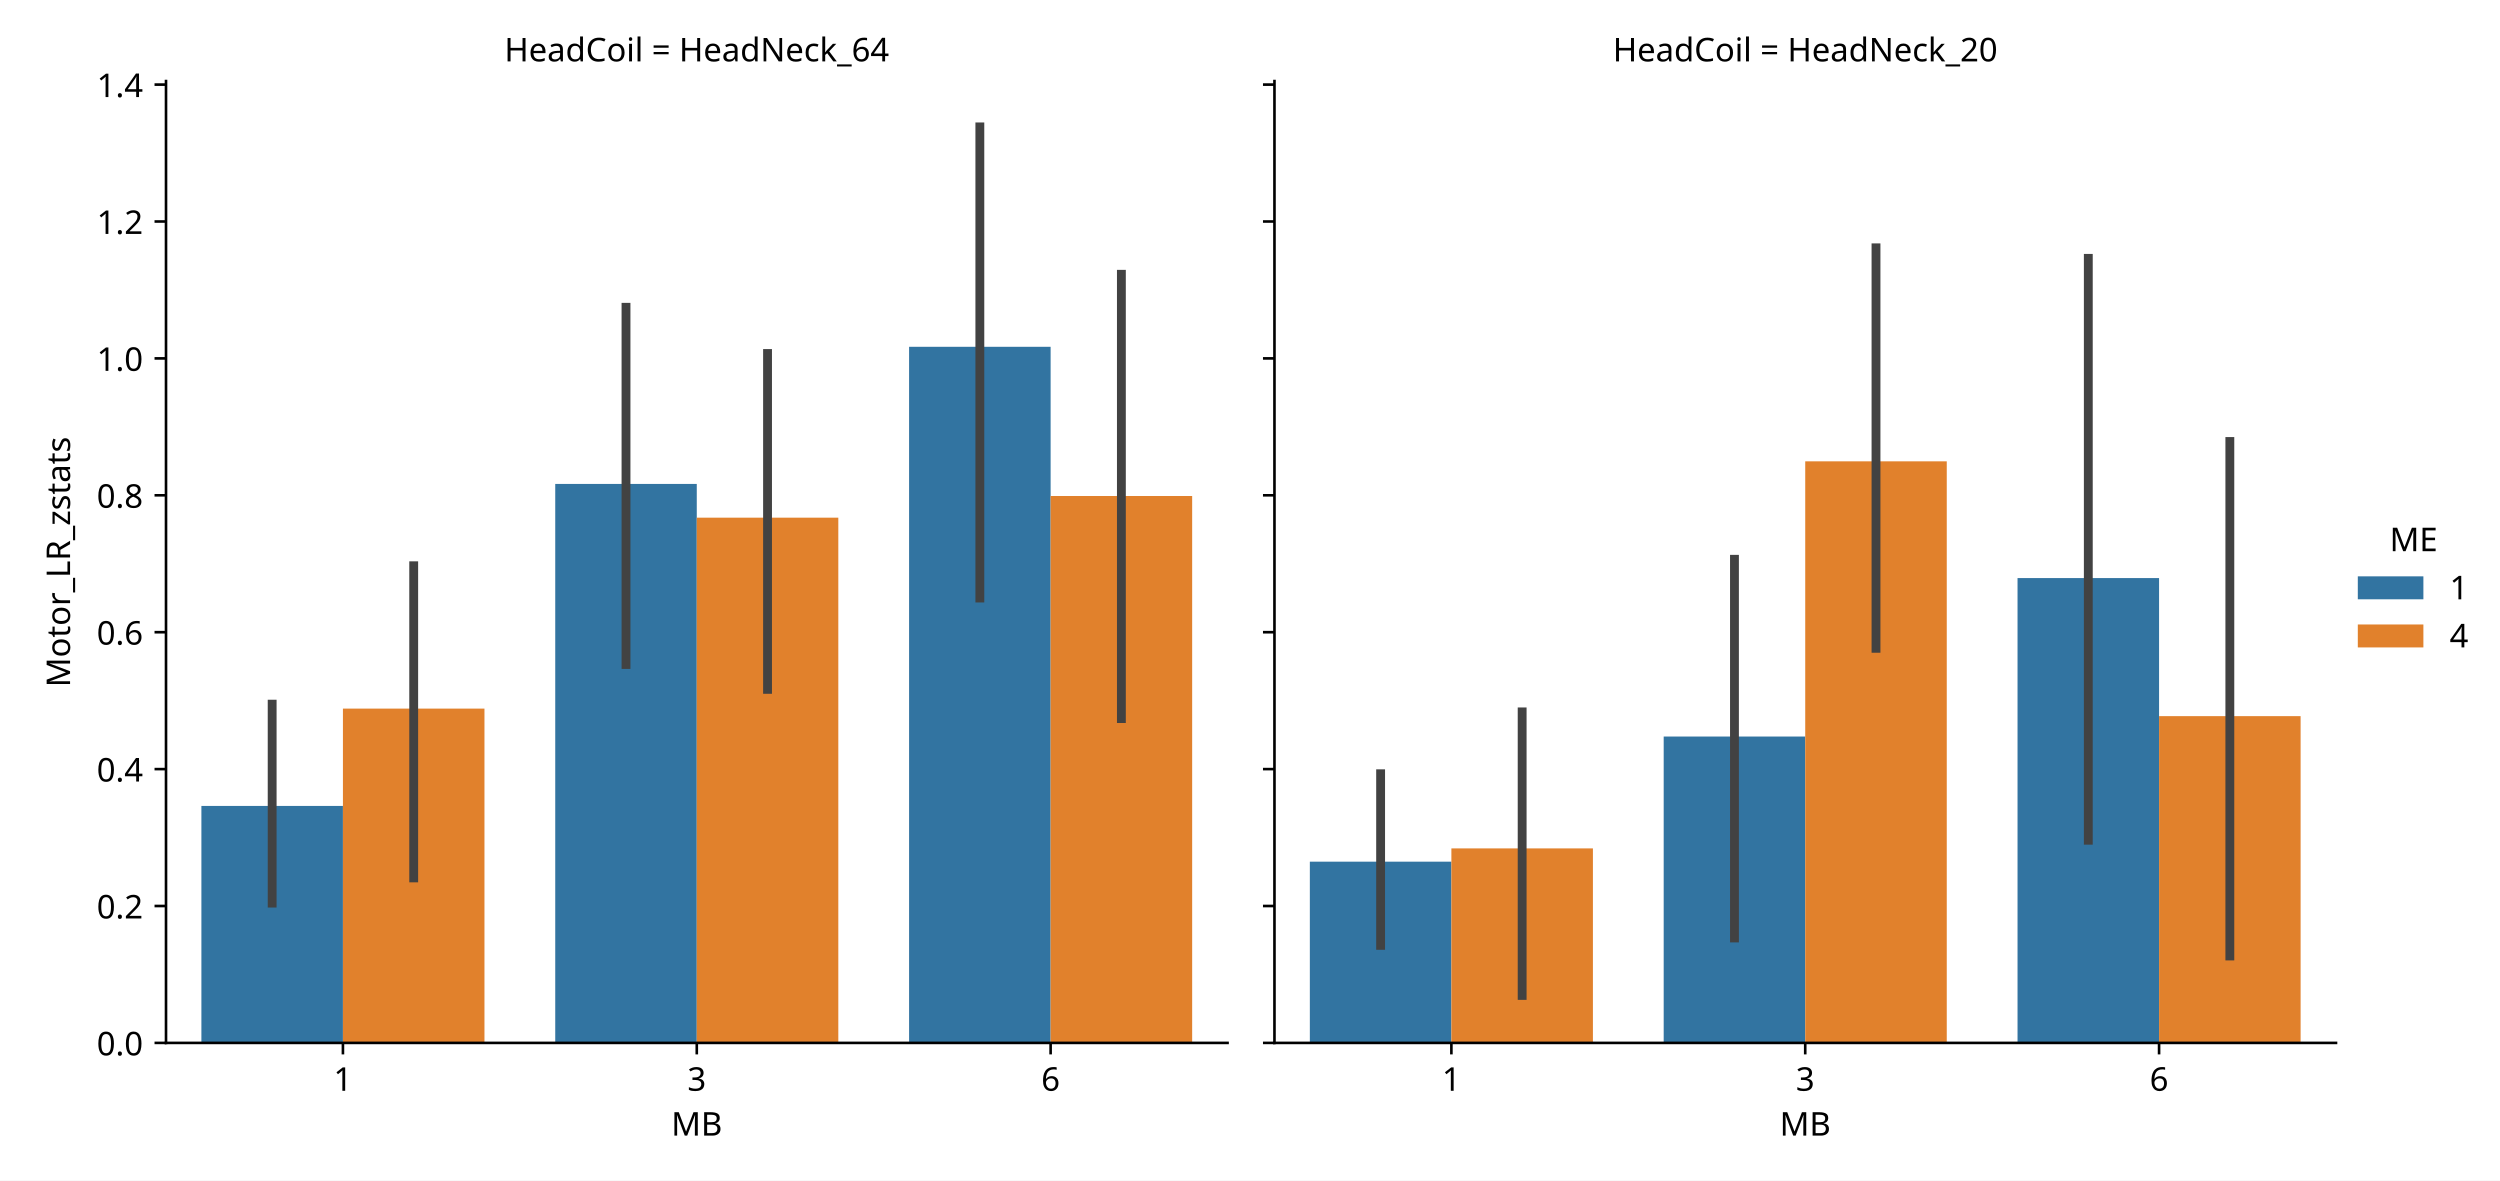
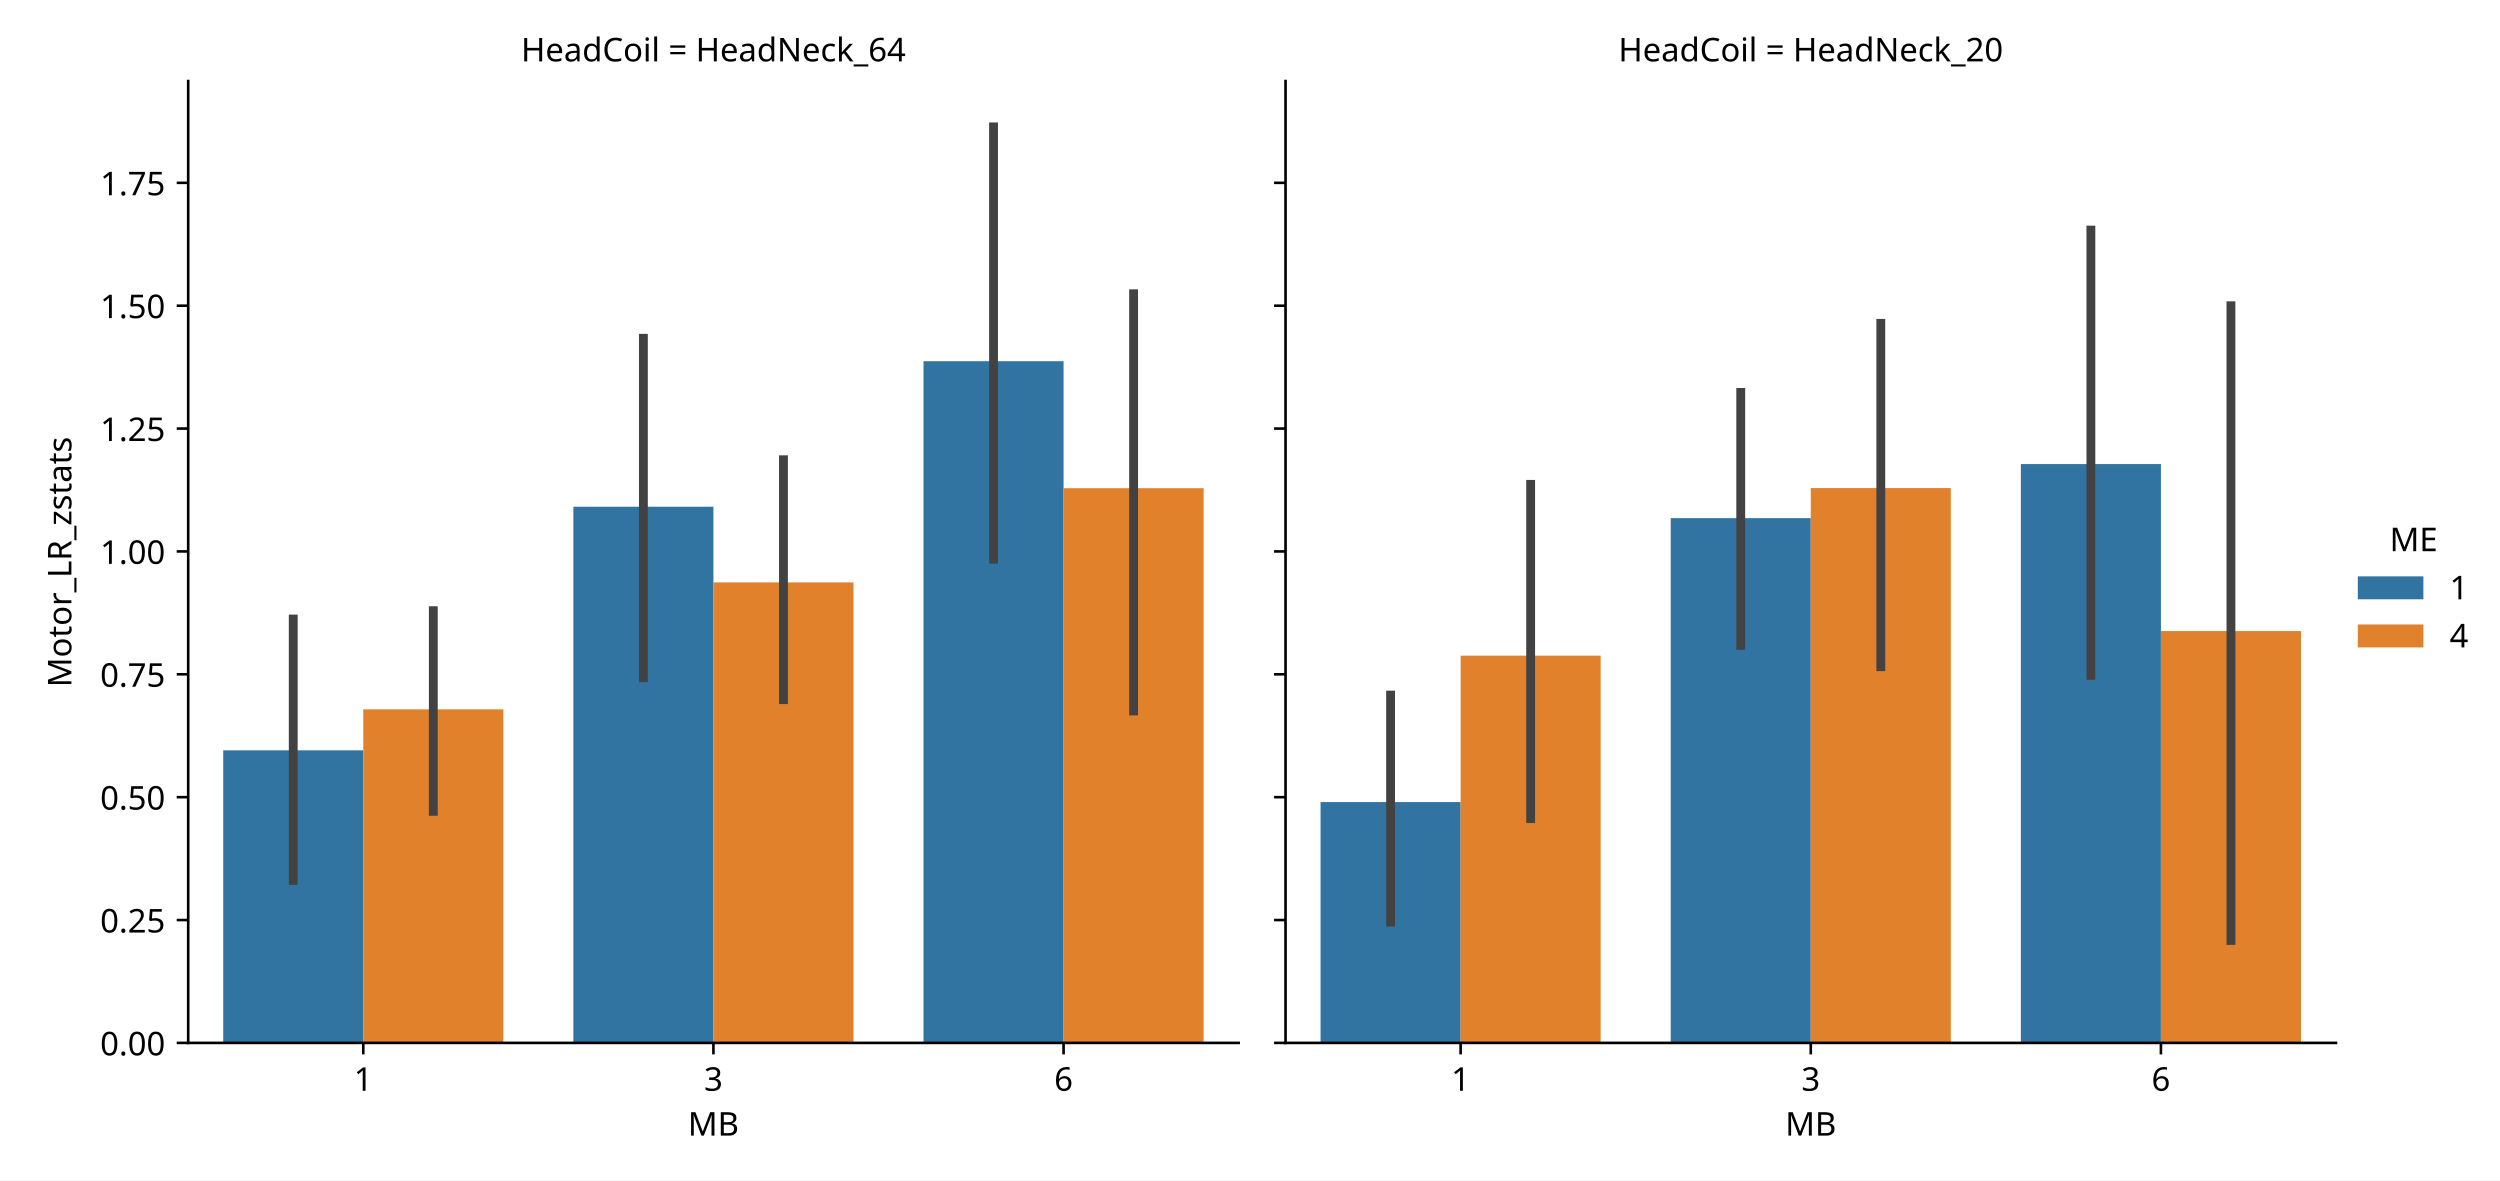
<svg xmlns="http://www.w3.org/2000/svg" xmlns:xlink="http://www.w3.org/1999/xlink" width="762.39pt" height="360pt" viewBox="0 0 762.39 360" version="1.1">
  <defs>
    <style type="text/css">*{stroke-linejoin: round; stroke-linecap: butt}</style>
  </defs>
  <g id="figure_1">
    <g id="patch_1">
      <path d="M 0 360  L 762.39 360  L 762.39 0  L 0 0  z " style="fill: #ffffff" />
    </g>
    <g id="axes_1">
      <g id="patch_2">
-         <path d="M 50.625 318.04  L 374.347 318.04  L 374.347 24.72  L 50.625 24.72  z " style="fill: #ffffff" />
+         <path d="M 57.391 318.04  L 377.734 318.04  L 377.734 24.72  L 57.391 24.72  z " style="fill: #ffffff" />
      </g>
      <g id="patch_3">
-         <path d="M 61.416 318.04  L 104.578 318.04  L 104.578 245.778  L 61.416 245.778  z " clip-path="url(#p45d98614c4)" style="fill: #3274a1" />
+         <path d="M 68.069 318.04  L 110.781 318.04  L 110.781 228.816  L 68.069 228.816  z " clip-path="url(#p5c3a846a8d)" style="fill: #3274a1" />
      </g>
      <g id="patch_4">
-         <path d="M 169.323 318.04  L 212.486 318.04  L 212.486 147.569  L 169.323 147.569  z " clip-path="url(#p45d98614c4)" style="fill: #3274a1" />
+         <path d="M 174.85 318.04  L 217.562 318.04  L 217.562 154.539  L 174.85 154.539  z " clip-path="url(#p5c3a846a8d)" style="fill: #3274a1" />
      </g>
      <g id="patch_5">
-         <path d="M 277.23 318.04  L 320.393 318.04  L 320.393 105.751  L 277.23 105.751  z " clip-path="url(#p45d98614c4)" style="fill: #3274a1" />
+         <path d="M 281.631 318.04  L 324.343 318.04  L 324.343 110.14  L 281.631 110.14  z " clip-path="url(#p5c3a846a8d)" style="fill: #3274a1" />
      </g>
      <g id="patch_6">
-         <path d="M 104.578 318.04  L 147.741 318.04  L 147.741 216.087  L 104.578 216.087  z " clip-path="url(#p45d98614c4)" style="fill: #e1812c" />
+         <path d="M 110.781 318.04  L 153.494 318.04  L 153.494 216.323  L 110.781 216.323  z " clip-path="url(#p5c3a846a8d)" style="fill: #e1812c" />
      </g>
      <g id="patch_7">
-         <path d="M 212.486 318.04  L 255.649 318.04  L 255.649 157.86  L 212.486 157.86  z " clip-path="url(#p45d98614c4)" style="fill: #e1812c" />
+         <path d="M 217.562 318.04  L 260.275 318.04  L 260.275 177.607  L 217.562 177.607  z " clip-path="url(#p5c3a846a8d)" style="fill: #e1812c" />
      </g>
      <g id="patch_8">
-         <path d="M 320.393 318.04  L 363.556 318.04  L 363.556 151.263  L 320.393 151.263  z " clip-path="url(#p45d98614c4)" style="fill: #e1812c" />
+         <path d="M 324.343 318.04  L 367.056 318.04  L 367.056 148.881  L 324.343 148.881  z " clip-path="url(#p5c3a846a8d)" style="fill: #e1812c" />
      </g>
      <g id="matplotlib.axis_1">
        <g id="xtick_1">
          <g id="line2d_1">
            <defs>
-               <path id="mfb1eb7f3bc" d="M 0 0  L 0 3.5  " style="stroke: #000000; stroke-width: 0.8" />
+               <path id="mdcf84330e6" d="M 0 0  L 0 3.5  " style="stroke: #000000; stroke-width: 0.8" />
            </defs>
            <g>
-               <use xlink:href="#mfb1eb7f3bc" x="104.578" y="318.04" style="stroke: #000000; stroke-width: 0.8" />
+               <use xlink:href="#mdcf84330e6" x="110.781" y="318.04" style="stroke: #000000; stroke-width: 0.8" />
            </g>
          </g>
          <g id="text_1">
-             <text style="font: 10px 'sans-serif'; text-anchor: middle" x="104.578" y="332.638" transform="rotate(-0, 104.5784, 332.6384)">1</text>
+             <text style="font: 10px 'sans-serif'; text-anchor: middle" x="110.781" y="332.638" transform="rotate(-0, 110.7815, 332.6384)">1</text>
          </g>
        </g>
        <g id="xtick_2">
          <g id="line2d_2">
            <g>
-               <use xlink:href="#mfb1eb7f3bc" x="212.486" y="318.04" style="stroke: #000000; stroke-width: 0.8" />
+               <use xlink:href="#mdcf84330e6" x="217.562" y="318.04" style="stroke: #000000; stroke-width: 0.8" />
            </g>
          </g>
          <g id="text_2">
-             <text style="font: 10px 'sans-serif'; text-anchor: middle" x="212.486" y="332.638" transform="rotate(-0, 212.4857, 332.6384)">3</text>
+             <text style="font: 10px 'sans-serif'; text-anchor: middle" x="217.562" y="332.638" transform="rotate(-0, 217.5624, 332.6384)">3</text>
          </g>
        </g>
        <g id="xtick_3">
          <g id="line2d_3">
            <g>
-               <use xlink:href="#mfb1eb7f3bc" x="320.393" y="318.04" style="stroke: #000000; stroke-width: 0.8" />
+               <use xlink:href="#mdcf84330e6" x="324.343" y="318.04" style="stroke: #000000; stroke-width: 0.8" />
            </g>
          </g>
          <g id="text_3">
-             <text style="font: 10px 'sans-serif'; text-anchor: middle" x="320.393" y="332.638" transform="rotate(-0, 320.3929, 332.6384)">6</text>
+             <text style="font: 10px 'sans-serif'; text-anchor: middle" x="324.343" y="332.638" transform="rotate(-0, 324.3433, 332.6384)">6</text>
          </g>
        </g>
        <g id="text_4">
-           <text style="font: 10px 'sans-serif'; text-anchor: middle" x="212.486" y="346.317" transform="rotate(-0, 212.4857, 346.3166)">MB</text>
+           <text style="font: 10px 'sans-serif'; text-anchor: middle" x="217.562" y="346.317" transform="rotate(-0, 217.5624, 346.3166)">MB</text>
        </g>
      </g>
      <g id="matplotlib.axis_2">
        <g id="ytick_1">
          <g id="line2d_4">
            <defs>
-               <path id="m80c5ac9c97" d="M 0 0  L -3.5 0  " style="stroke: #000000; stroke-width: 0.8" />
+               <path id="mb2f71334ff" d="M 0 0  L -3.5 0  " style="stroke: #000000; stroke-width: 0.8" />
            </defs>
            <g>
-               <use xlink:href="#m80c5ac9c97" x="50.625" y="318.04" style="stroke: #000000; stroke-width: 0.8" />
+               <use xlink:href="#mb2f71334ff" x="57.391" y="318.04" style="stroke: #000000; stroke-width: 0.8" />
            </g>
          </g>
          <g id="text_5">
-             <text style="font: 10px 'sans-serif'; text-anchor: end" x="43.625" y="321.839" transform="rotate(-0, 43.62481, 321.8392)">0.0</text>
+             <text style="font: 10px 'sans-serif'; text-anchor: end" x="50.391" y="321.839" transform="rotate(-0, 50.39102, 321.8392)">0.00</text>
          </g>
        </g>
        <g id="ytick_2">
          <g id="line2d_5">
            <g>
-               <use xlink:href="#m80c5ac9c97" x="50.625" y="276.291" style="stroke: #000000; stroke-width: 0.8" />
+               <use xlink:href="#mb2f71334ff" x="57.391" y="280.57" style="stroke: #000000; stroke-width: 0.8" />
            </g>
          </g>
          <g id="text_6">
-             <text style="font: 10px 'sans-serif'; text-anchor: end" x="43.625" y="280.091" transform="rotate(-0, 43.62481, 280.0906)">0.2</text>
+             <text style="font: 10px 'sans-serif'; text-anchor: end" x="50.391" y="284.37" transform="rotate(-0, 50.39102, 284.3695)">0.25</text>
          </g>
        </g>
        <g id="ytick_3">
          <g id="line2d_6">
            <g>
-               <use xlink:href="#m80c5ac9c97" x="50.625" y="234.543" style="stroke: #000000; stroke-width: 0.8" />
+               <use xlink:href="#mb2f71334ff" x="57.391" y="243.101" style="stroke: #000000; stroke-width: 0.8" />
            </g>
          </g>
          <g id="text_7">
-             <text style="font: 10px 'sans-serif'; text-anchor: end" x="43.625" y="238.342" transform="rotate(-0, 43.62481, 238.3419)">0.4</text>
+             <text style="font: 10px 'sans-serif'; text-anchor: end" x="50.391" y="246.9" transform="rotate(-0, 50.39102, 246.8999)">0.50</text>
          </g>
        </g>
        <g id="ytick_4">
          <g id="line2d_7">
            <g>
-               <use xlink:href="#m80c5ac9c97" x="50.625" y="192.794" style="stroke: #000000; stroke-width: 0.8" />
+               <use xlink:href="#mb2f71334ff" x="57.391" y="205.631" style="stroke: #000000; stroke-width: 0.8" />
            </g>
          </g>
          <g id="text_8">
-             <text style="font: 10px 'sans-serif'; text-anchor: end" x="43.625" y="196.593" transform="rotate(-0, 43.62481, 196.5932)">0.6</text>
+             <text style="font: 10px 'sans-serif'; text-anchor: end" x="50.391" y="209.43" transform="rotate(-0, 50.39102, 209.4302)">0.75</text>
          </g>
        </g>
        <g id="ytick_5">
          <g id="line2d_8">
            <g>
-               <use xlink:href="#m80c5ac9c97" x="50.625" y="151.045" style="stroke: #000000; stroke-width: 0.8" />
+               <use xlink:href="#mb2f71334ff" x="57.391" y="168.161" style="stroke: #000000; stroke-width: 0.8" />
            </g>
          </g>
          <g id="text_9">
-             <text style="font: 10px 'sans-serif'; text-anchor: end" x="43.625" y="154.845" transform="rotate(-0, 43.62481, 154.8446)">0.8</text>
+             <text style="font: 10px 'sans-serif'; text-anchor: end" x="50.391" y="171.961" transform="rotate(-0, 50.39102, 171.9605)">1.00</text>
          </g>
        </g>
        <g id="ytick_6">
          <g id="line2d_9">
            <g>
-               <use xlink:href="#m80c5ac9c97" x="50.625" y="109.297" style="stroke: #000000; stroke-width: 0.8" />
+               <use xlink:href="#mb2f71334ff" x="57.391" y="130.692" style="stroke: #000000; stroke-width: 0.8" />
            </g>
          </g>
          <g id="text_10">
-             <text style="font: 10px 'sans-serif'; text-anchor: end" x="43.625" y="113.096" transform="rotate(-0, 43.62481, 113.0959)">1.0</text>
+             <text style="font: 10px 'sans-serif'; text-anchor: end" x="50.391" y="134.491" transform="rotate(-0, 50.39102, 134.4908)">1.25</text>
          </g>
        </g>
        <g id="ytick_7">
          <g id="line2d_10">
            <g>
-               <use xlink:href="#m80c5ac9c97" x="50.625" y="67.548" style="stroke: #000000; stroke-width: 0.8" />
+               <use xlink:href="#mb2f71334ff" x="57.391" y="93.222" style="stroke: #000000; stroke-width: 0.8" />
            </g>
          </g>
          <g id="text_11">
-             <text style="font: 10px 'sans-serif'; text-anchor: end" x="43.625" y="71.347" transform="rotate(-0, 43.62481, 71.34724)">1.2</text>
+             <text style="font: 10px 'sans-serif'; text-anchor: end" x="50.391" y="97.021" transform="rotate(-0, 50.39102, 97.02117)">1.50</text>
          </g>
        </g>
        <g id="ytick_8">
          <g id="line2d_11">
            <g>
-               <use xlink:href="#m80c5ac9c97" x="50.625" y="25.799" style="stroke: #000000; stroke-width: 0.8" />
+               <use xlink:href="#mb2f71334ff" x="57.391" y="55.752" style="stroke: #000000; stroke-width: 0.8" />
            </g>
          </g>
          <g id="text_12">
-             <text style="font: 10px 'sans-serif'; text-anchor: end" x="43.625" y="29.599" transform="rotate(-0, 43.62481, 29.59858)">1.4</text>
+             <text style="font: 10px 'sans-serif'; text-anchor: end" x="50.391" y="59.551" transform="rotate(-0, 50.39102, 59.55149)">1.75</text>
          </g>
        </g>
        <g id="text_13">
-           <text style="font: 10px 'sans-serif'; text-anchor: middle" x="21.364" y="171.38" transform="rotate(-90, 21.36388, 171.38)">Motor_LR_zstats</text>
+           <text style="font: 10px 'sans-serif'; text-anchor: middle" x="21.768" y="171.38" transform="rotate(-90, 21.76759, 171.38)">Motor_LR_zstats</text>
        </g>
      </g>
      <g id="line2d_12">
-         <path d="M 82.997 275.404  L 82.997 214.73  " clip-path="url(#p45d98614c4)" style="fill: none; stroke: #424242; stroke-width: 2.7; stroke-linecap: square" />
+         <path d="M 89.425 268.489  L 89.425 188.771  " clip-path="url(#p5c3a846a8d)" style="fill: none; stroke: #424242; stroke-width: 2.7; stroke-linecap: square" />
      </g>
      <g id="line2d_13">
-         <path d="M 190.904 202.641  L 190.904 93.719  " clip-path="url(#p45d98614c4)" style="fill: none; stroke: #424242; stroke-width: 2.7; stroke-linecap: square" />
+         <path d="M 196.206 206.67  L 196.206 103.174  " clip-path="url(#p5c3a846a8d)" style="fill: none; stroke: #424242; stroke-width: 2.7; stroke-linecap: square" />
      </g>
      <g id="line2d_14">
-         <path d="M 298.811 182.377  L 298.811 38.688  " clip-path="url(#p45d98614c4)" style="fill: none; stroke: #424242; stroke-width: 2.7; stroke-linecap: square" />
+         <path d="M 302.987 170.551  L 302.987 38.688  " clip-path="url(#p5c3a846a8d)" style="fill: none; stroke: #424242; stroke-width: 2.7; stroke-linecap: square" />
      </g>
      <g id="line2d_15">
-         <path d="M 126.16 267.726  L 126.16 172.528  " clip-path="url(#p45d98614c4)" style="fill: none; stroke: #424242; stroke-width: 2.7; stroke-linecap: square" />
+         <path d="M 132.138 247.422  L 132.138 186.239  " clip-path="url(#p5c3a846a8d)" style="fill: none; stroke: #424242; stroke-width: 2.7; stroke-linecap: square" />
      </g>
      <g id="line2d_16">
-         <path d="M 234.067 210.235  L 234.067 107.807  " clip-path="url(#p45d98614c4)" style="fill: none; stroke: #424242; stroke-width: 2.7; stroke-linecap: square" />
+         <path d="M 238.919 213.36  L 238.919 140.214  " clip-path="url(#p5c3a846a8d)" style="fill: none; stroke: #424242; stroke-width: 2.7; stroke-linecap: square" />
      </g>
      <g id="line2d_17">
-         <path d="M 341.974 219.137  L 341.974 83.646  " clip-path="url(#p45d98614c4)" style="fill: none; stroke: #424242; stroke-width: 2.7; stroke-linecap: square" />
+         <path d="M 345.699 216.823  L 345.699 89.585  " clip-path="url(#p5c3a846a8d)" style="fill: none; stroke: #424242; stroke-width: 2.7; stroke-linecap: square" />
      </g>
      <g id="patch_9">
-         <path d="M 50.625 318.04  L 50.625 24.72  " style="fill: none; stroke: #000000; stroke-width: 0.8; stroke-linejoin: miter; stroke-linecap: square" />
+         <path d="M 57.391 318.04  L 57.391 24.72  " style="fill: none; stroke: #000000; stroke-width: 0.8; stroke-linejoin: miter; stroke-linecap: square" />
      </g>
      <g id="patch_10">
-         <path d="M 50.625 318.04  L 374.347 318.04  " style="fill: none; stroke: #000000; stroke-width: 0.8; stroke-linejoin: miter; stroke-linecap: square" />
+         <path d="M 57.391 318.04  L 377.734 318.04  " style="fill: none; stroke: #000000; stroke-width: 0.8; stroke-linejoin: miter; stroke-linecap: square" />
      </g>
      <g id="text_14">
-         <text style="font: 10px 'sans-serif'; text-anchor: middle" x="212.486" y="18.72" transform="rotate(-0, 212.4857, 18.72)">HeadCoil = HeadNeck_64</text>
+         <text style="font: 10px 'sans-serif'; text-anchor: middle" x="217.562" y="18.72" transform="rotate(-0, 217.5624, 18.72)">HeadCoil = HeadNeck_64</text>
      </g>
    </g>
    <g id="axes_2">
      <g id="patch_11">
-         <path d="M 388.654 318.04  L 712.376 318.04  L 712.376 24.72  L 388.654 24.72  z " style="fill: #ffffff" />
+         <path d="M 392.033 318.04  L 712.376 318.04  L 712.376 24.72  L 392.033 24.72  z " style="fill: #ffffff" />
      </g>
      <g id="patch_12">
-         <path d="M 399.445 318.04  L 442.608 318.04  L 442.608 262.774  L 399.445 262.774  z " clip-path="url(#p71571c1365)" style="fill: #3274a1" />
+         <path d="M 402.711 318.04  L 445.424 318.04  L 445.424 244.594  L 402.711 244.594  z " clip-path="url(#p5a781ab352)" style="fill: #3274a1" />
      </g>
      <g id="patch_13">
-         <path d="M 507.352 318.04  L 550.515 318.04  L 550.515 224.613  L 507.352 224.613  z " clip-path="url(#p71571c1365)" style="fill: #3274a1" />
+         <path d="M 509.492 318.04  L 552.205 318.04  L 552.205 158.014  L 509.492 158.014  z " clip-path="url(#p5a781ab352)" style="fill: #3274a1" />
      </g>
      <g id="patch_14">
-         <path d="M 615.26 318.04  L 658.422 318.04  L 658.422 176.289  L 615.26 176.289  z " clip-path="url(#p71571c1365)" style="fill: #3274a1" />
+         <path d="M 616.273 318.04  L 658.986 318.04  L 658.986 141.521  L 616.273 141.521  z " clip-path="url(#p5a781ab352)" style="fill: #3274a1" />
      </g>
      <g id="patch_15">
-         <path d="M 442.608 318.04  L 485.771 318.04  L 485.771 258.72  L 442.608 258.72  z " clip-path="url(#p71571c1365)" style="fill: #e1812c" />
+         <path d="M 445.424 318.04  L 488.136 318.04  L 488.136 199.955  L 445.424 199.955  z " clip-path="url(#p5a781ab352)" style="fill: #e1812c" />
      </g>
      <g id="patch_16">
-         <path d="M 550.515 318.04  L 593.678 318.04  L 593.678 140.679  L 550.515 140.679  z " clip-path="url(#p71571c1365)" style="fill: #e1812c" />
+         <path d="M 552.205 318.04  L 594.917 318.04  L 594.917 148.835  L 552.205 148.835  z " clip-path="url(#p5a781ab352)" style="fill: #e1812c" />
      </g>
      <g id="patch_17">
-         <path d="M 658.422 318.04  L 701.585 318.04  L 701.585 218.391  L 658.422 218.391  z " clip-path="url(#p71571c1365)" style="fill: #e1812c" />
+         <path d="M 658.986 318.04  L 701.698 318.04  L 701.698 192.455  L 658.986 192.455  z " clip-path="url(#p5a781ab352)" style="fill: #e1812c" />
      </g>
      <g id="matplotlib.axis_3">
        <g id="xtick_4">
          <g id="line2d_18">
            <g>
-               <use xlink:href="#mfb1eb7f3bc" x="442.608" y="318.04" style="stroke: #000000; stroke-width: 0.8" />
+               <use xlink:href="#mdcf84330e6" x="445.424" y="318.04" style="stroke: #000000; stroke-width: 0.8" />
            </g>
          </g>
          <g id="text_15">
-             <text style="font: 10px 'sans-serif'; text-anchor: middle" x="442.608" y="332.638" transform="rotate(-0, 442.608, 332.6384)">1</text>
+             <text style="font: 10px 'sans-serif'; text-anchor: middle" x="445.424" y="332.638" transform="rotate(-0, 445.4239, 332.6384)">1</text>
          </g>
        </g>
        <g id="xtick_5">
          <g id="line2d_19">
            <g>
-               <use xlink:href="#mfb1eb7f3bc" x="550.515" y="318.04" style="stroke: #000000; stroke-width: 0.8" />
+               <use xlink:href="#mdcf84330e6" x="552.205" y="318.04" style="stroke: #000000; stroke-width: 0.8" />
            </g>
          </g>
          <g id="text_16">
-             <text style="font: 10px 'sans-serif'; text-anchor: middle" x="550.515" y="332.638" transform="rotate(-0, 550.5152, 332.6384)">3</text>
+             <text style="font: 10px 'sans-serif'; text-anchor: middle" x="552.205" y="332.638" transform="rotate(-0, 552.2047, 332.6384)">3</text>
          </g>
        </g>
        <g id="xtick_6">
          <g id="line2d_20">
            <g>
-               <use xlink:href="#mfb1eb7f3bc" x="658.422" y="318.04" style="stroke: #000000; stroke-width: 0.8" />
+               <use xlink:href="#mdcf84330e6" x="658.986" y="318.04" style="stroke: #000000; stroke-width: 0.8" />
            </g>
          </g>
          <g id="text_17">
-             <text style="font: 10px 'sans-serif'; text-anchor: middle" x="658.422" y="332.638" transform="rotate(-0, 658.4225, 332.6384)">6</text>
+             <text style="font: 10px 'sans-serif'; text-anchor: middle" x="658.986" y="332.638" transform="rotate(-0, 658.9856, 332.6384)">6</text>
          </g>
        </g>
        <g id="text_18">
-           <text style="font: 10px 'sans-serif'; text-anchor: middle" x="550.515" y="346.317" transform="rotate(-0, 550.5152, 346.3166)">MB</text>
+           <text style="font: 10px 'sans-serif'; text-anchor: middle" x="552.205" y="346.317" transform="rotate(-0, 552.2047, 346.3166)">MB</text>
        </g>
      </g>
      <g id="matplotlib.axis_4">
        <g id="ytick_9">
          <g id="line2d_21">
            <g>
-               <use xlink:href="#m80c5ac9c97" x="388.654" y="318.04" style="stroke: #000000; stroke-width: 0.8" />
+               <use xlink:href="#mb2f71334ff" x="392.033" y="318.04" style="stroke: #000000; stroke-width: 0.8" />
            </g>
          </g>
        </g>
        <g id="ytick_10">
          <g id="line2d_22">
            <g>
-               <use xlink:href="#m80c5ac9c97" x="388.654" y="276.291" style="stroke: #000000; stroke-width: 0.8" />
+               <use xlink:href="#mb2f71334ff" x="392.033" y="280.57" style="stroke: #000000; stroke-width: 0.8" />
            </g>
          </g>
        </g>
        <g id="ytick_11">
          <g id="line2d_23">
            <g>
-               <use xlink:href="#m80c5ac9c97" x="388.654" y="234.543" style="stroke: #000000; stroke-width: 0.8" />
+               <use xlink:href="#mb2f71334ff" x="392.033" y="243.101" style="stroke: #000000; stroke-width: 0.8" />
            </g>
          </g>
        </g>
        <g id="ytick_12">
          <g id="line2d_24">
            <g>
-               <use xlink:href="#m80c5ac9c97" x="388.654" y="192.794" style="stroke: #000000; stroke-width: 0.8" />
+               <use xlink:href="#mb2f71334ff" x="392.033" y="205.631" style="stroke: #000000; stroke-width: 0.8" />
            </g>
          </g>
        </g>
        <g id="ytick_13">
          <g id="line2d_25">
            <g>
-               <use xlink:href="#m80c5ac9c97" x="388.654" y="151.045" style="stroke: #000000; stroke-width: 0.8" />
+               <use xlink:href="#mb2f71334ff" x="392.033" y="168.161" style="stroke: #000000; stroke-width: 0.8" />
            </g>
          </g>
        </g>
        <g id="ytick_14">
          <g id="line2d_26">
            <g>
-               <use xlink:href="#m80c5ac9c97" x="388.654" y="109.297" style="stroke: #000000; stroke-width: 0.8" />
+               <use xlink:href="#mb2f71334ff" x="392.033" y="130.692" style="stroke: #000000; stroke-width: 0.8" />
            </g>
          </g>
        </g>
        <g id="ytick_15">
          <g id="line2d_27">
            <g>
-               <use xlink:href="#m80c5ac9c97" x="388.654" y="67.548" style="stroke: #000000; stroke-width: 0.8" />
+               <use xlink:href="#mb2f71334ff" x="392.033" y="93.222" style="stroke: #000000; stroke-width: 0.8" />
            </g>
          </g>
        </g>
        <g id="ytick_16">
          <g id="line2d_28">
            <g>
-               <use xlink:href="#m80c5ac9c97" x="388.654" y="25.799" style="stroke: #000000; stroke-width: 0.8" />
+               <use xlink:href="#mb2f71334ff" x="392.033" y="55.752" style="stroke: #000000; stroke-width: 0.8" />
            </g>
          </g>
        </g>
      </g>
      <g id="line2d_29">
-         <path d="M 421.027 288.289  L 421.027 235.972  " clip-path="url(#p71571c1365)" style="fill: none; stroke: #424242; stroke-width: 2.7; stroke-linecap: square" />
+         <path d="M 424.068 281.199  L 424.068 211.982  " clip-path="url(#p5a781ab352)" style="fill: none; stroke: #424242; stroke-width: 2.7; stroke-linecap: square" />
      </g>
      <g id="line2d_30">
-         <path d="M 528.934 286.046  L 528.934 170.567  " clip-path="url(#p71571c1365)" style="fill: none; stroke: #424242; stroke-width: 2.7; stroke-linecap: square" />
+         <path d="M 530.849 196.793  L 530.849 119.671  " clip-path="url(#p5a781ab352)" style="fill: none; stroke: #424242; stroke-width: 2.7; stroke-linecap: square" />
      </g>
      <g id="line2d_31">
-         <path d="M 636.841 256.245  L 636.841 78.793  " clip-path="url(#p71571c1365)" style="fill: none; stroke: #424242; stroke-width: 2.7; stroke-linecap: square" />
+         <path d="M 637.629 205.947  L 637.629 70.161  " clip-path="url(#p5a781ab352)" style="fill: none; stroke: #424242; stroke-width: 2.7; stroke-linecap: square" />
      </g>
      <g id="line2d_32">
-         <path d="M 464.189 303.565  L 464.189 217.098  " clip-path="url(#p71571c1365)" style="fill: none; stroke: #424242; stroke-width: 2.7; stroke-linecap: square" />
+         <path d="M 466.78 249.654  L 466.78 147.705  " clip-path="url(#p5a781ab352)" style="fill: none; stroke: #424242; stroke-width: 2.7; stroke-linecap: square" />
      </g>
      <g id="line2d_33">
-         <path d="M 572.097 197.706  L 572.097 75.57  " clip-path="url(#p71571c1365)" style="fill: none; stroke: #424242; stroke-width: 2.7; stroke-linecap: square" />
+         <path d="M 573.561 203.309  L 573.561 98.601  " clip-path="url(#p5a781ab352)" style="fill: none; stroke: #424242; stroke-width: 2.7; stroke-linecap: square" />
      </g>
      <g id="line2d_34">
-         <path d="M 680.004 291.534  L 680.004 134.64  " clip-path="url(#p71571c1365)" style="fill: none; stroke: #424242; stroke-width: 2.7; stroke-linecap: square" />
+         <path d="M 680.342 286.796  L 680.342 93.237  " clip-path="url(#p5a781ab352)" style="fill: none; stroke: #424242; stroke-width: 2.7; stroke-linecap: square" />
      </g>
      <g id="patch_18">
-         <path d="M 388.654 318.04  L 388.654 24.72  " style="fill: none; stroke: #000000; stroke-width: 0.8; stroke-linejoin: miter; stroke-linecap: square" />
+         <path d="M 392.033 318.04  L 392.033 24.72  " style="fill: none; stroke: #000000; stroke-width: 0.8; stroke-linejoin: miter; stroke-linecap: square" />
      </g>
      <g id="patch_19">
-         <path d="M 388.654 318.04  L 712.376 318.04  " style="fill: none; stroke: #000000; stroke-width: 0.8; stroke-linejoin: miter; stroke-linecap: square" />
+         <path d="M 392.033 318.04  L 712.376 318.04  " style="fill: none; stroke: #000000; stroke-width: 0.8; stroke-linejoin: miter; stroke-linecap: square" />
      </g>
      <g id="text_19">
-         <text style="font: 10px 'sans-serif'; text-anchor: middle" x="550.515" y="18.72" transform="rotate(-0, 550.5152, 18.72)">HeadCoil = HeadNeck_20</text>
+         <text style="font: 10px 'sans-serif'; text-anchor: middle" x="552.205" y="18.72" transform="rotate(-0, 552.2047, 18.72)">HeadCoil = HeadNeck_20</text>
      </g>
    </g>
    <g id="legend_1">
      <g id="text_20">
        <text style="font: 10px 'sans-serif'; text-anchor: start" x="728.735" y="168.081" transform="rotate(-0, 728.7353, 168.0813)">ME</text>
      </g>
      <g id="patch_20">
        <path d="M 719.028 182.759  L 739.028 182.759  L 739.028 175.759  L 719.028 175.759  z " style="fill: #3274a1" />
      </g>
      <g id="text_21">
        <text style="font: 10px 'sans-serif'; text-anchor: start" x="747.028" y="182.759" transform="rotate(-0, 747.0275, 182.7594)">1</text>
      </g>
      <g id="patch_21">
        <path d="M 719.028 197.438  L 739.028 197.438  L 739.028 190.438  L 719.028 190.438  z " style="fill: #e1812c" />
      </g>
      <g id="text_22">
        <text style="font: 10px 'sans-serif'; text-anchor: start" x="747.028" y="197.438" transform="rotate(-0, 747.0275, 197.4375)">4</text>
      </g>
    </g>
  </g>
  <defs>
-     <clipPath id="p45d98614c4">
-       <rect x="50.625" y="24.72" width="323.722" height="293.32" />
+     <clipPath id="p5c3a846a8d">
+       <rect x="57.391" y="24.72" width="320.343" height="293.32" />
    </clipPath>
-     <clipPath id="p71571c1365">
-       <rect x="388.654" y="24.72" width="323.722" height="293.32" />
+     <clipPath id="p5a781ab352">
+       <rect x="392.033" y="24.72" width="320.343" height="293.32" />
    </clipPath>
  </defs>
</svg>
